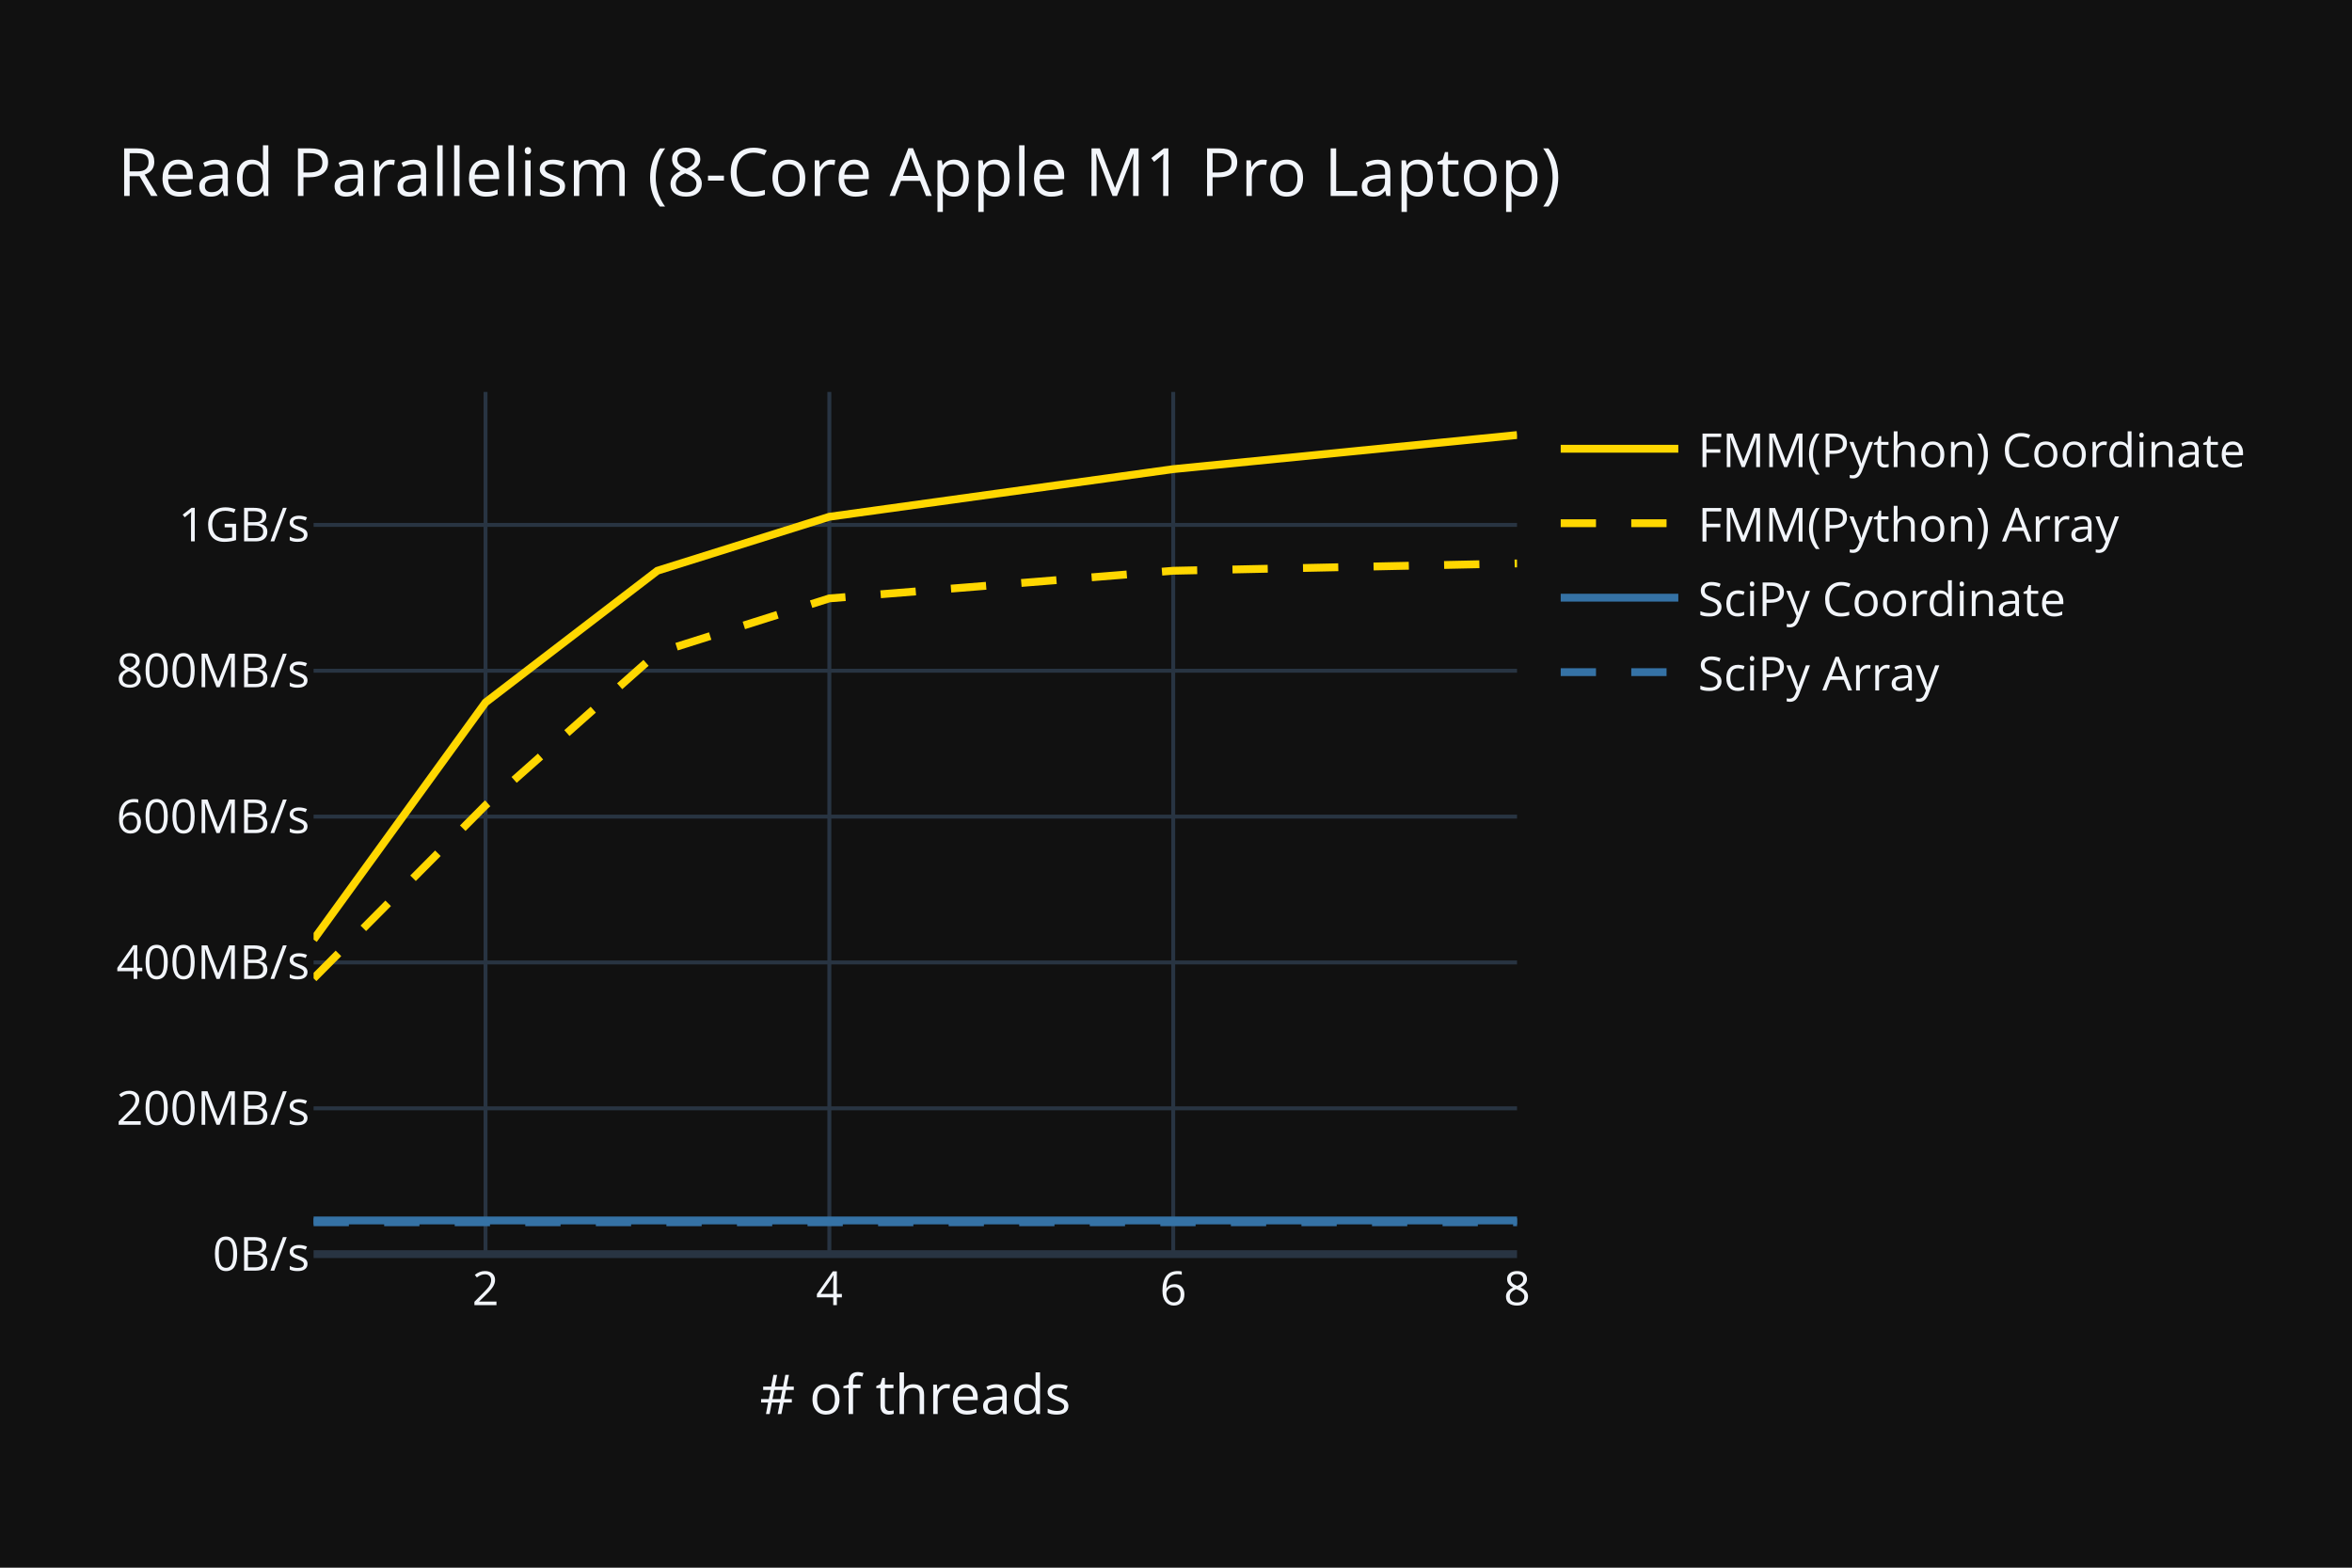
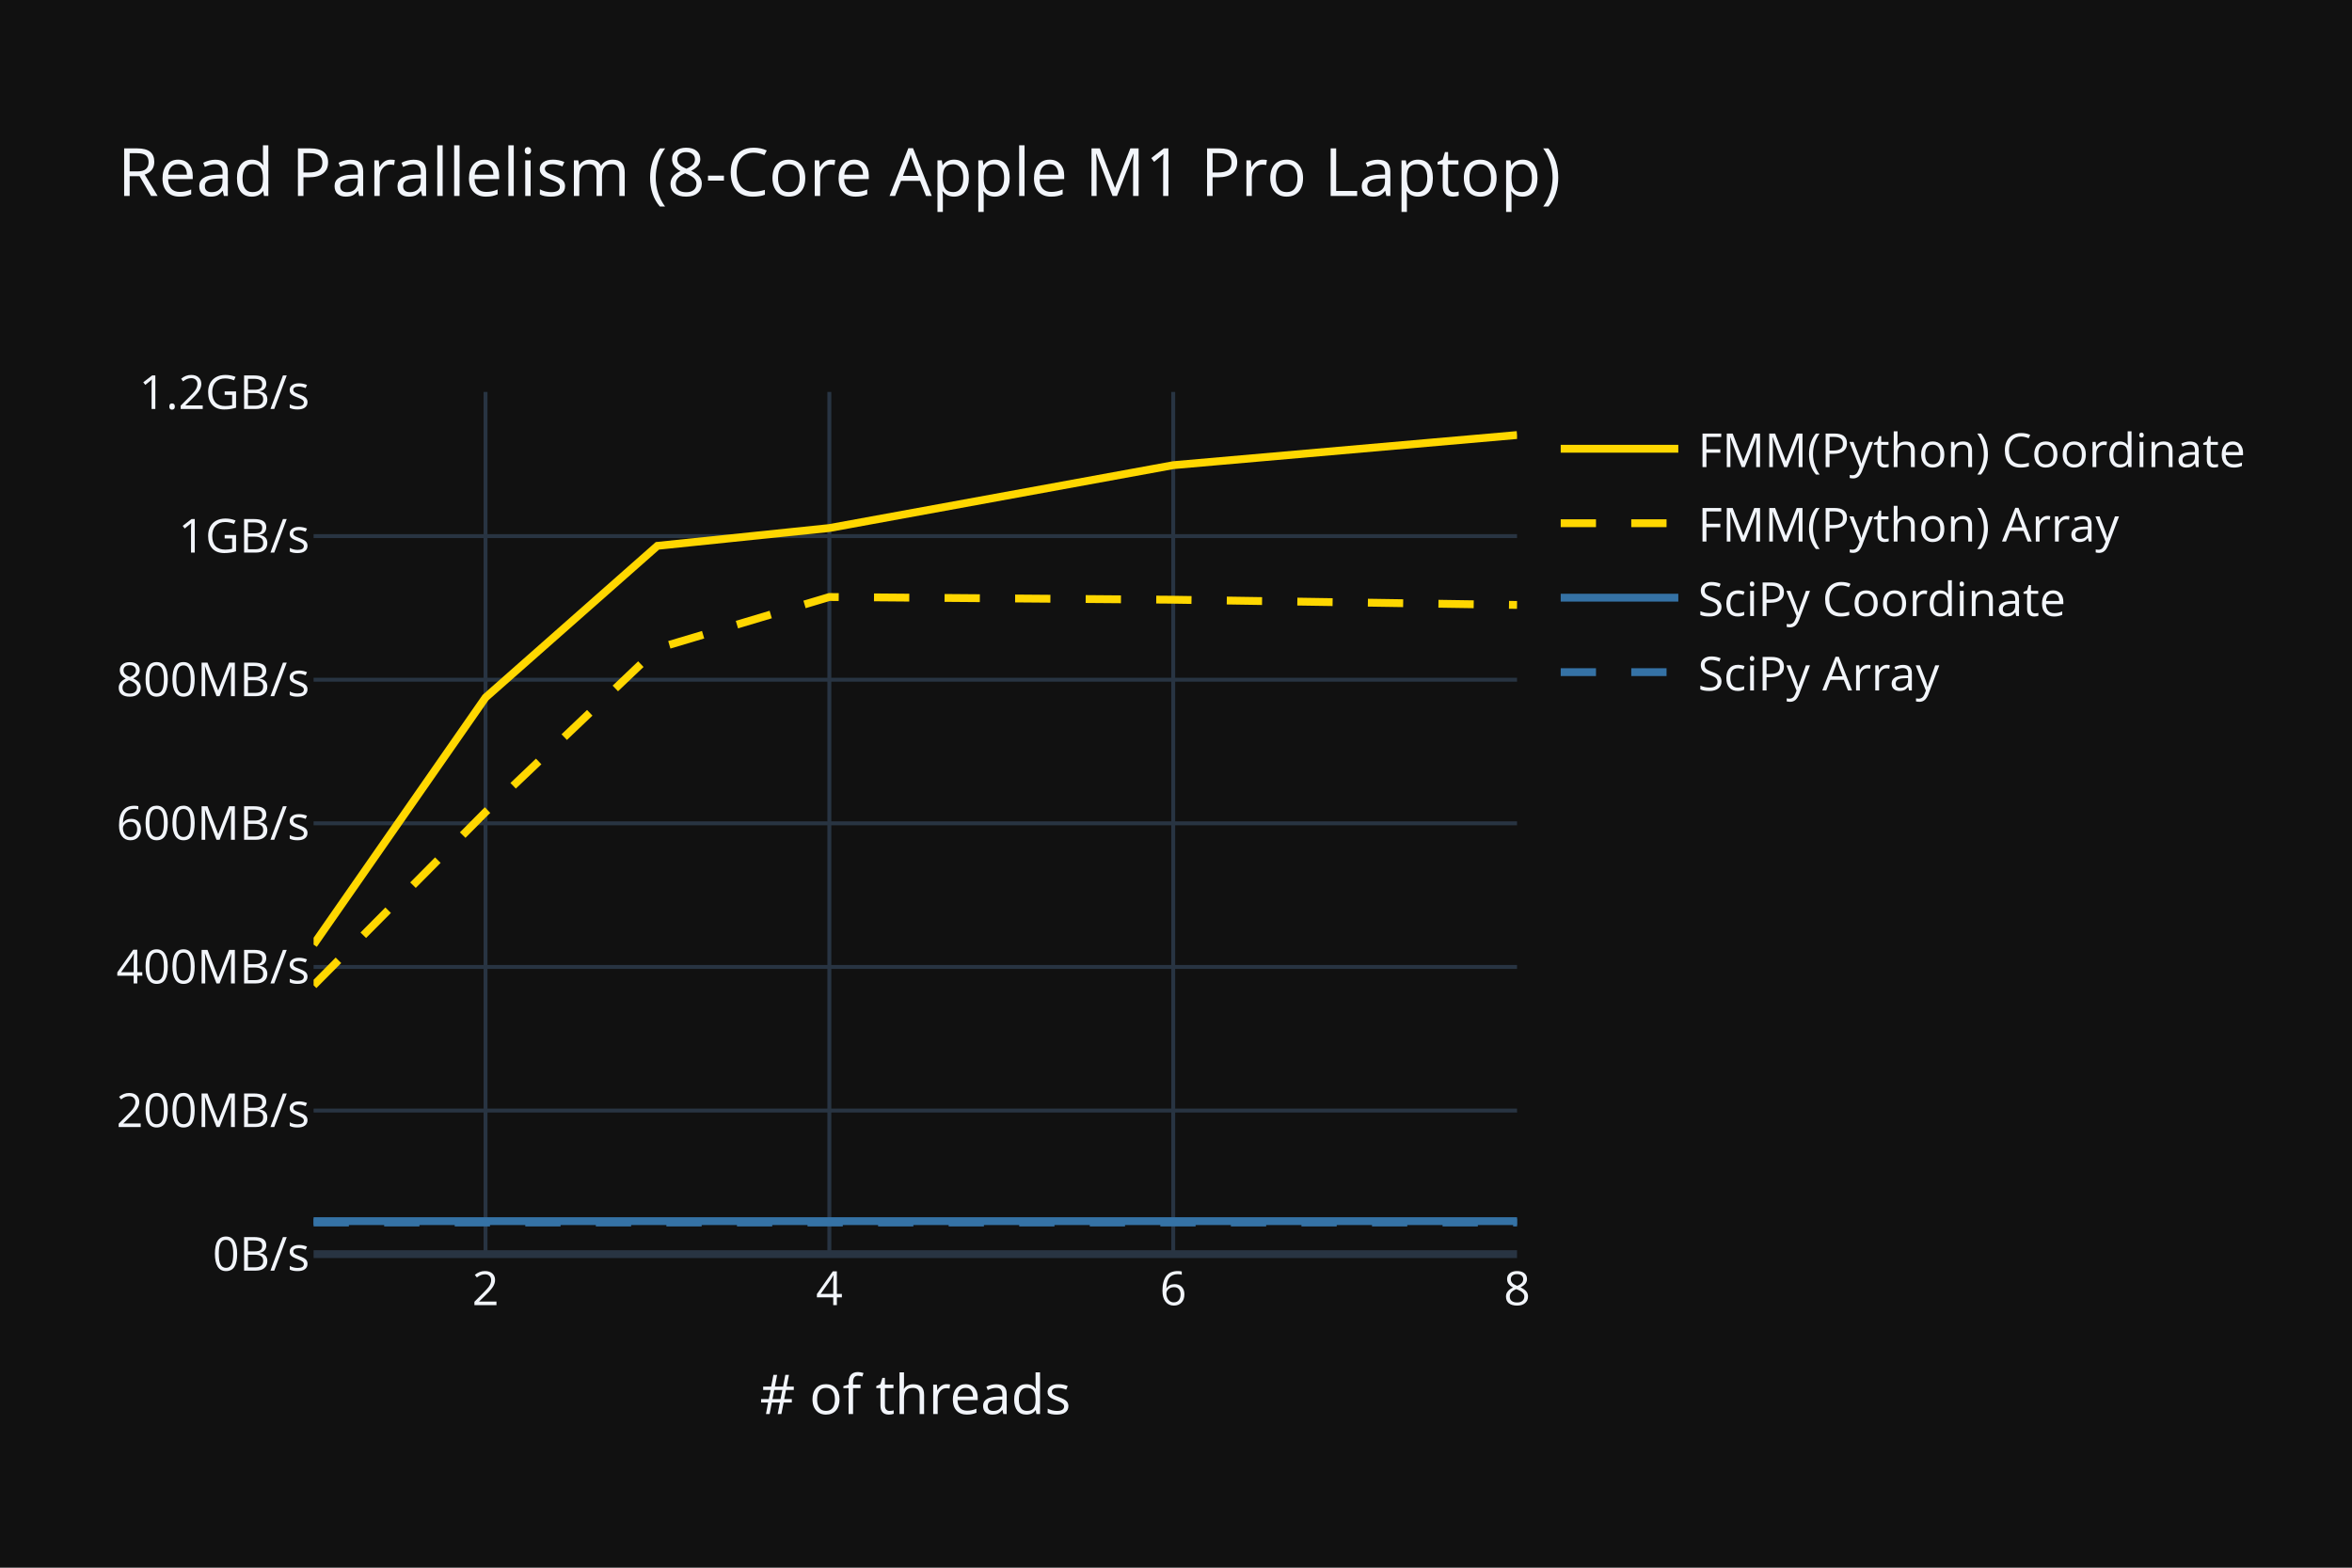
<svg xmlns="http://www.w3.org/2000/svg" class="main-svg" width="600" height="400" style="" viewBox="0 0 600 400">
  <rect x="0" y="0" width="600" height="400" style="fill: rgb(17, 17, 17); fill-opacity: 1;" />
-   <defs id="defs-16352b">
+   <defs id="defs-2d7a6f">
    <g class="clips">
-       <clipPath id="clip16352bxyplot" class="plotclip">
+       <clipPath id="clip2d7a6fxyplot" class="plotclip">
        <rect width="307" height="220" />
      </clipPath>
-       <clipPath class="axesclip" id="clip16352bx">
+       <clipPath class="axesclip" id="clip2d7a6fx">
        <rect x="80" y="0" width="307" height="400" />
      </clipPath>
-       <clipPath class="axesclip" id="clip16352by">
+       <clipPath class="axesclip" id="clip2d7a6fy">
        <rect x="0" y="100" width="600" height="220" />
      </clipPath>
-       <clipPath class="axesclip" id="clip16352bxy">
+       <clipPath class="axesclip" id="clip2d7a6fxy">
        <rect x="80" y="100" width="307" height="220" />
      </clipPath>
    </g>
    <g class="gradients" />
    <g class="patterns" />
  </defs>
  <g class="bglayer" />
  <g class="layer-below">
    <g class="imagelayer" />
    <g class="shapelayer" />
  </g>
  <g class="cartesianlayer">
    <g class="subplot xy">
      <g class="layer-subplot">
        <g class="shapelayer" />
        <g class="imagelayer" />
      </g>
      <g class="minor-gridlayer">
        <g class="x" />
        <g class="y" />
      </g>
      <g class="gridlayer">
        <g class="x">
          <path class="xgrid crisp" transform="translate(123.86,0)" d="M0,100v220" style="stroke: rgb(40, 52, 66); stroke-opacity: 1; stroke-width: 1px;" />
          <path class="xgrid crisp" transform="translate(211.57,0)" d="M0,100v220" style="stroke: rgb(40, 52, 66); stroke-opacity: 1; stroke-width: 1px;" />
          <path class="xgrid crisp" transform="translate(299.29,0)" d="M0,100v220" style="stroke: rgb(40, 52, 66); stroke-opacity: 1; stroke-width: 1px;" />
        </g>
        <g class="y">
-           <path class="ygrid crisp" transform="translate(0,282.79)" d="M80,0h307" style="stroke: rgb(40, 52, 66); stroke-opacity: 1; stroke-width: 1px;" />
-           <path class="ygrid crisp" transform="translate(0,245.57)" d="M80,0h307" style="stroke: rgb(40, 52, 66); stroke-opacity: 1; stroke-width: 1px;" />
-           <path class="ygrid crisp" transform="translate(0,208.36)" d="M80,0h307" style="stroke: rgb(40, 52, 66); stroke-opacity: 1; stroke-width: 1px;" />
-           <path class="ygrid crisp" transform="translate(0,171.14)" d="M80,0h307" style="stroke: rgb(40, 52, 66); stroke-opacity: 1; stroke-width: 1px;" />
-           <path class="ygrid crisp" transform="translate(0,133.93)" d="M80,0h307" style="stroke: rgb(40, 52, 66); stroke-opacity: 1; stroke-width: 1px;" />
+           <path class="ygrid crisp" transform="translate(0,283.36)" d="M80,0h307" style="stroke: rgb(40, 52, 66); stroke-opacity: 1; stroke-width: 1px;" />
+           <path class="ygrid crisp" transform="translate(0,246.72)" d="M80,0h307" style="stroke: rgb(40, 52, 66); stroke-opacity: 1; stroke-width: 1px;" />
+           <path class="ygrid crisp" transform="translate(0,210.07)" d="M80,0h307" style="stroke: rgb(40, 52, 66); stroke-opacity: 1; stroke-width: 1px;" />
+           <path class="ygrid crisp" transform="translate(0,173.43)" d="M80,0h307" style="stroke: rgb(40, 52, 66); stroke-opacity: 1; stroke-width: 1px;" />
+           <path class="ygrid crisp" transform="translate(0,136.79)" d="M80,0h307" style="stroke: rgb(40, 52, 66); stroke-opacity: 1; stroke-width: 1px;" />
        </g>
      </g>
      <g class="zerolinelayer">
        <path class="yzl zl crisp" transform="translate(0,320)" d="M80,0h307" style="stroke: rgb(40, 52, 66); stroke-opacity: 1; stroke-width: 2px;" />
      </g>
      <path class="xlines-below" />
      <path class="ylines-below" />
      <g class="overlines-below" />
      <g class="xaxislayer-below" />
      <g class="yaxislayer-below" />
      <g class="overaxes-below" />
-       <g class="plot" transform="translate(80,100)" clip-path="url(#clip16352bxyplot)">
+       <g class="plot" transform="translate(80,100)" clip-path="url(#clip2d7a6fxyplot)">
        <g class="scatterlayer mlayer">
-           <g class="trace scatter trace356ece" style="stroke-miterlimit: 2; opacity: 1;">
-             <g class="fills" />
-             <g class="errorbars" />
-             <g class="lines">
-               <path class="js-line" d="M0,139.75L43.86,79.23L87.71,45.62L131.57,31.85L219.29,19.7L307,11" style="vector-effect: non-scaling-stroke; fill: none; stroke: rgb(255, 215, 0); stroke-opacity: 1; stroke-width: 2px; opacity: 1;" />
-             </g>
-             <g class="points" />
-             <g class="text" />
-           </g>
-           <g class="trace scatter traceff014f" style="stroke-miterlimit: 2; opacity: 1;">
-             <g class="fills" />
-             <g class="errorbars" />
-             <g class="lines">
-               <path class="js-line" d="M0,149.64L43.86,105.47L87.71,66.55L131.57,52.68L219.29,45.63L307,43.76" style="vector-effect: non-scaling-stroke; fill: none; stroke: rgb(255, 215, 0); stroke-opacity: 1; stroke-dasharray: 9px, 9px; stroke-width: 2px; opacity: 1;" />
-             </g>
-             <g class="points" />
-             <g class="text" />
-           </g>
-           <g class="trace scatter trace022c78" style="stroke-miterlimit: 2; opacity: 1;">
-             <g class="fills" />
-             <g class="errorbars" />
-             <g class="lines">
-               <path class="js-line" d="M0,211.4L307,211.4" style="vector-effect: non-scaling-stroke; fill: none; stroke: rgb(53, 114, 165); stroke-opacity: 1; stroke-width: 2px; opacity: 1;" />
-             </g>
-             <g class="points" />
-             <g class="text" />
-           </g>
-           <g class="trace scatter traced9c143" style="stroke-miterlimit: 2; opacity: 1;">
-             <g class="fills" />
-             <g class="errorbars" />
-             <g class="lines">
-               <path class="js-line" d="M0,211.87L307,211.87" style="vector-effect: non-scaling-stroke; fill: none; stroke: rgb(53, 114, 165); stroke-opacity: 1; stroke-dasharray: 9px, 9px; stroke-width: 2px; opacity: 1;" />
+           <g class="trace scatter trace0b5fd8" style="stroke-miterlimit: 2; opacity: 1;">
+             <g class="fills" />
+             <g class="errorbars" />
+             <g class="lines">
+               <path class="js-line" d="M0,141.02L43.86,77.98L87.71,39.27L131.57,34.73L219.29,18.69L307,11" style="vector-effect: non-scaling-stroke; fill: none; stroke: rgb(255, 215, 0); stroke-opacity: 1; stroke-width: 2px; opacity: 1;" />
+             </g>
+             <g class="points" />
+             <g class="text" />
+           </g>
+           <g class="trace scatter trace814fab" style="stroke-miterlimit: 2; opacity: 1;">
+             <g class="fills" />
+             <g class="errorbars" />
+             <g class="lines">
+               <path class="js-line" d="M0,151.41L43.86,107.2L87.71,65.43L131.57,52.33L219.29,53.02L307,54.35" style="vector-effect: non-scaling-stroke; fill: none; stroke: rgb(255, 215, 0); stroke-opacity: 1; stroke-dasharray: 9px, 9px; stroke-width: 2px; opacity: 1;" />
+             </g>
+             <g class="points" />
+             <g class="text" />
+           </g>
+           <g class="trace scatter trace003aad" style="stroke-miterlimit: 2; opacity: 1;">
+             <g class="fills" />
+             <g class="errorbars" />
+             <g class="lines">
+               <path class="js-line" d="M0,211.57L307,211.57" style="vector-effect: non-scaling-stroke; fill: none; stroke: rgb(53, 114, 165); stroke-opacity: 1; stroke-width: 2px; opacity: 1;" />
+             </g>
+             <g class="points" />
+             <g class="text" />
+           </g>
+           <g class="trace scatter tracef10ef5" style="stroke-miterlimit: 2; opacity: 1;">
+             <g class="fills" />
+             <g class="errorbars" />
+             <g class="lines">
+               <path class="js-line" d="M0,211.93L307,211.93" style="vector-effect: non-scaling-stroke; fill: none; stroke: rgb(53, 114, 165); stroke-opacity: 1; stroke-dasharray: 9px, 9px; stroke-width: 2px; opacity: 1;" />
            </g>
            <g class="points" />
            <g class="text" />
          </g>
        </g>
      </g>
      <g class="overplot" />
      <path class="xlines-above crisp" d="M0,0" style="fill: none;" />
      <path class="ylines-above crisp" d="M0,0" style="fill: none;" />
      <g class="overlines-above" />
      <g class="xaxislayer-above">
        <g class="xtick">
          <text text-anchor="middle" x="0" y="333" transform="translate(123.86,0)" style="font-family: 'Open Sans', verdana, arial, sans-serif; font-size: 12px; fill: rgb(242, 245, 250); fill-opacity: 1; white-space: pre; opacity: 1;">2</text>
        </g>
        <g class="xtick">
          <text text-anchor="middle" x="0" y="333" style="font-family: 'Open Sans', verdana, arial, sans-serif; font-size: 12px; fill: rgb(242, 245, 250); fill-opacity: 1; white-space: pre; opacity: 1;" transform="translate(211.57,0)">4</text>
        </g>
        <g class="xtick">
          <text text-anchor="middle" x="0" y="333" style="font-family: 'Open Sans', verdana, arial, sans-serif; font-size: 12px; fill: rgb(242, 245, 250); fill-opacity: 1; white-space: pre; opacity: 1;" transform="translate(299.29,0)">6</text>
        </g>
        <g class="xtick">
          <text text-anchor="middle" x="0" y="333" style="font-family: 'Open Sans', verdana, arial, sans-serif; font-size: 12px; fill: rgb(242, 245, 250); fill-opacity: 1; white-space: pre; opacity: 1;" transform="translate(387,0)">8</text>
        </g>
      </g>
      <g class="yaxislayer-above">
        <g class="ytick">
          <text text-anchor="end" x="79" y="4.2" transform="translate(0,320)" style="font-family: 'Open Sans', verdana, arial, sans-serif; font-size: 12px; fill: rgb(242, 245, 250); fill-opacity: 1; white-space: pre; opacity: 1;">0B/s</text>
        </g>
        <g class="ytick">
-           <text text-anchor="end" x="79" y="4.2" style="font-family: 'Open Sans', verdana, arial, sans-serif; font-size: 12px; fill: rgb(242, 245, 250); fill-opacity: 1; white-space: pre; opacity: 1;" transform="translate(0,282.79)">200MB/s</text>
-         </g>
-         <g class="ytick">
-           <text text-anchor="end" x="79" y="4.2" style="font-family: 'Open Sans', verdana, arial, sans-serif; font-size: 12px; fill: rgb(242, 245, 250); fill-opacity: 1; white-space: pre; opacity: 1;" transform="translate(0,245.57)">400MB/s</text>
-         </g>
-         <g class="ytick">
-           <text text-anchor="end" x="79" y="4.2" style="font-family: 'Open Sans', verdana, arial, sans-serif; font-size: 12px; fill: rgb(242, 245, 250); fill-opacity: 1; white-space: pre; opacity: 1;" transform="translate(0,208.36)">600MB/s</text>
-         </g>
-         <g class="ytick">
-           <text text-anchor="end" x="79" y="4.2" style="font-family: 'Open Sans', verdana, arial, sans-serif; font-size: 12px; fill: rgb(242, 245, 250); fill-opacity: 1; white-space: pre; opacity: 1;" transform="translate(0,171.14)">800MB/s</text>
-         </g>
-         <g class="ytick">
-           <text text-anchor="end" x="79" y="4.2" style="font-family: 'Open Sans', verdana, arial, sans-serif; font-size: 12px; fill: rgb(242, 245, 250); fill-opacity: 1; white-space: pre; opacity: 1;" transform="translate(0,133.93)">1GB/s</text>
+           <text text-anchor="end" x="79" y="4.2" style="font-family: 'Open Sans', verdana, arial, sans-serif; font-size: 12px; fill: rgb(242, 245, 250); fill-opacity: 1; white-space: pre; opacity: 1;" transform="translate(0,283.36)">200MB/s</text>
+         </g>
+         <g class="ytick">
+           <text text-anchor="end" x="79" y="4.2" style="font-family: 'Open Sans', verdana, arial, sans-serif; font-size: 12px; fill: rgb(242, 245, 250); fill-opacity: 1; white-space: pre; opacity: 1;" transform="translate(0,246.72)">400MB/s</text>
+         </g>
+         <g class="ytick">
+           <text text-anchor="end" x="79" y="4.2" style="font-family: 'Open Sans', verdana, arial, sans-serif; font-size: 12px; fill: rgb(242, 245, 250); fill-opacity: 1; white-space: pre; opacity: 1;" transform="translate(0,210.07)">600MB/s</text>
+         </g>
+         <g class="ytick">
+           <text text-anchor="end" x="79" y="4.2" style="font-family: 'Open Sans', verdana, arial, sans-serif; font-size: 12px; fill: rgb(242, 245, 250); fill-opacity: 1; white-space: pre; opacity: 1;" transform="translate(0,173.43)">800MB/s</text>
+         </g>
+         <g class="ytick">
+           <text text-anchor="end" x="79" y="4.2" style="font-family: 'Open Sans', verdana, arial, sans-serif; font-size: 12px; fill: rgb(242, 245, 250); fill-opacity: 1; white-space: pre; opacity: 1;" transform="translate(0,136.79)">1GB/s</text>
+         </g>
+         <g class="ytick">
+           <text text-anchor="end" x="79" y="4.2" style="font-family: 'Open Sans', verdana, arial, sans-serif; font-size: 12px; fill: rgb(242, 245, 250); fill-opacity: 1; white-space: pre; opacity: 1;" transform="translate(0,100.15)">1.2GB/s</text>
        </g>
      </g>
      <g class="overaxes-above" />
    </g>
  </g>
  <g class="polarlayer" />
  <g class="smithlayer" />
  <g class="ternarylayer" />
  <g class="geolayer" />
  <g class="funnelarealayer" />
  <g class="pielayer" />
  <g class="iciclelayer" />
  <g class="treemaplayer" />
  <g class="sunburstlayer" />
  <g class="glimages" />
-   <defs id="topdefs-16352b">
+   <defs id="topdefs-2d7a6f">
    <g class="clips" />
-     <clipPath id="legend16352b">
+     <clipPath id="legend2d7a6f">
      <rect width="195" height="86" x="0" y="0" />
    </clipPath>
  </defs>
  <g class="layer-above">
    <g class="imagelayer" />
    <g class="shapelayer" />
  </g>
  <g class="infolayer">
    <g class="legend" pointer-events="all" transform="translate(393.14,100)">
      <rect class="bg" shape-rendering="crispEdges" width="195" height="86" x="0" y="0" style="stroke: rgb(68, 68, 68); stroke-opacity: 1; fill: rgb(17, 17, 17); fill-opacity: 1; stroke-width: 0px;" />
-       <g class="scrollbox" transform="" clip-path="url(#legend16352b)">
+       <g class="scrollbox" transform="" clip-path="url(#legend2d7a6f)">
        <g class="groups" transform="">
          <g class="traces" transform="translate(0,14.5)" style="opacity: 1;">
            <text class="legendtext" text-anchor="start" x="40" y="4.68" style="font-family: 'Open Sans', verdana, arial, sans-serif; font-size: 12px; fill: rgb(242, 245, 250); fill-opacity: 1; white-space: pre;">FMM(Python) Coordinate</text>
            <g class="layers" style="opacity: 1;">
              <g class="legendfill" />
              <g class="legendlines">
                <path class="js-line" d="M5,0h30" style="fill: none; stroke: rgb(255, 215, 0); stroke-opacity: 1; stroke-width: 2px;" />
              </g>
              <g class="legendsymbols">
                <g class="legendpoints" />
              </g>
            </g>
            <rect class="legendtoggle" x="0" y="-9.5" width="189.297" height="19" style="fill: rgb(0, 0, 0); fill-opacity: 0;" />
          </g>
        </g>
        <g class="groups" transform="">
          <g class="traces" transform="translate(0,33.5)" style="opacity: 1;">
            <text class="legendtext" text-anchor="start" x="40" y="4.68" style="font-family: 'Open Sans', verdana, arial, sans-serif; font-size: 12px; fill: rgb(242, 245, 250); fill-opacity: 1; white-space: pre;">FMM(Python) Array</text>
            <g class="layers" style="opacity: 1;">
              <g class="legendfill" />
              <g class="legendlines">
                <path class="js-line" d="M5,0h30" style="fill: none; stroke: rgb(255, 215, 0); stroke-opacity: 1; stroke-dasharray: 9px, 9px; stroke-width: 2px;" />
              </g>
              <g class="legendsymbols">
                <g class="legendpoints" />
              </g>
            </g>
            <rect class="legendtoggle" x="0" y="-9.5" width="189.297" height="19" style="fill: rgb(0, 0, 0); fill-opacity: 0;" />
          </g>
        </g>
        <g class="groups" transform="">
          <g class="traces" transform="translate(0,52.5)" style="opacity: 1;">
            <text class="legendtext" text-anchor="start" x="40" y="4.68" style="font-family: 'Open Sans', verdana, arial, sans-serif; font-size: 12px; fill: rgb(242, 245, 250); fill-opacity: 1; white-space: pre;">SciPy Coordinate</text>
            <g class="layers" style="opacity: 1;">
              <g class="legendfill" />
              <g class="legendlines">
                <path class="js-line" d="M5,0h30" style="fill: none; stroke: rgb(53, 114, 165); stroke-opacity: 1; stroke-width: 2px;" />
              </g>
              <g class="legendsymbols">
                <g class="legendpoints" />
              </g>
            </g>
            <rect class="legendtoggle" x="0" y="-9.5" width="189.297" height="19" style="fill: rgb(0, 0, 0); fill-opacity: 0;" />
          </g>
        </g>
        <g class="groups" transform="">
          <g class="traces" transform="translate(0,71.5)" style="opacity: 1;">
            <text class="legendtext" text-anchor="start" x="40" y="4.68" style="font-family: 'Open Sans', verdana, arial, sans-serif; font-size: 12px; fill: rgb(242, 245, 250); fill-opacity: 1; white-space: pre;">SciPy Array</text>
            <g class="layers" style="opacity: 1;">
              <g class="legendfill" />
              <g class="legendlines">
                <path class="js-line" d="M5,0h30" style="fill: none; stroke: rgb(53, 114, 165); stroke-opacity: 1; stroke-dasharray: 9px, 9px; stroke-width: 2px;" />
              </g>
              <g class="legendsymbols">
                <g class="legendpoints" />
              </g>
            </g>
            <rect class="legendtoggle" x="0" y="-9.5" width="189.297" height="19" style="fill: rgb(0, 0, 0); fill-opacity: 0;" />
          </g>
        </g>
      </g>
      <rect class="scrollbar" rx="20" ry="3" width="0" height="0" x="0" y="0" style="fill: rgb(128, 139, 164); fill-opacity: 1;" />
    </g>
    <g class="g-gtitle">
      <text class="gtitle" x="30" y="50" text-anchor="start" dy="0em" style="font-family: 'Open Sans', verdana, arial, sans-serif; font-size: 17px; fill: rgb(242, 245, 250); opacity: 1; font-weight: normal; white-space: pre;">Read Parallelism (8-Core Apple M1 Pro Laptop)</text>
    </g>
    <g class="g-xtitle">
      <text class="xtitle" x="233.5" y="360.8" text-anchor="middle" style="font-family: 'Open Sans', verdana, arial, sans-serif; font-size: 14px; fill: rgb(242, 245, 250); opacity: 1; font-weight: normal; white-space: pre;"># of threads</text>
    </g>
    <g class="g-ytitle" />
  </g>
</svg>
